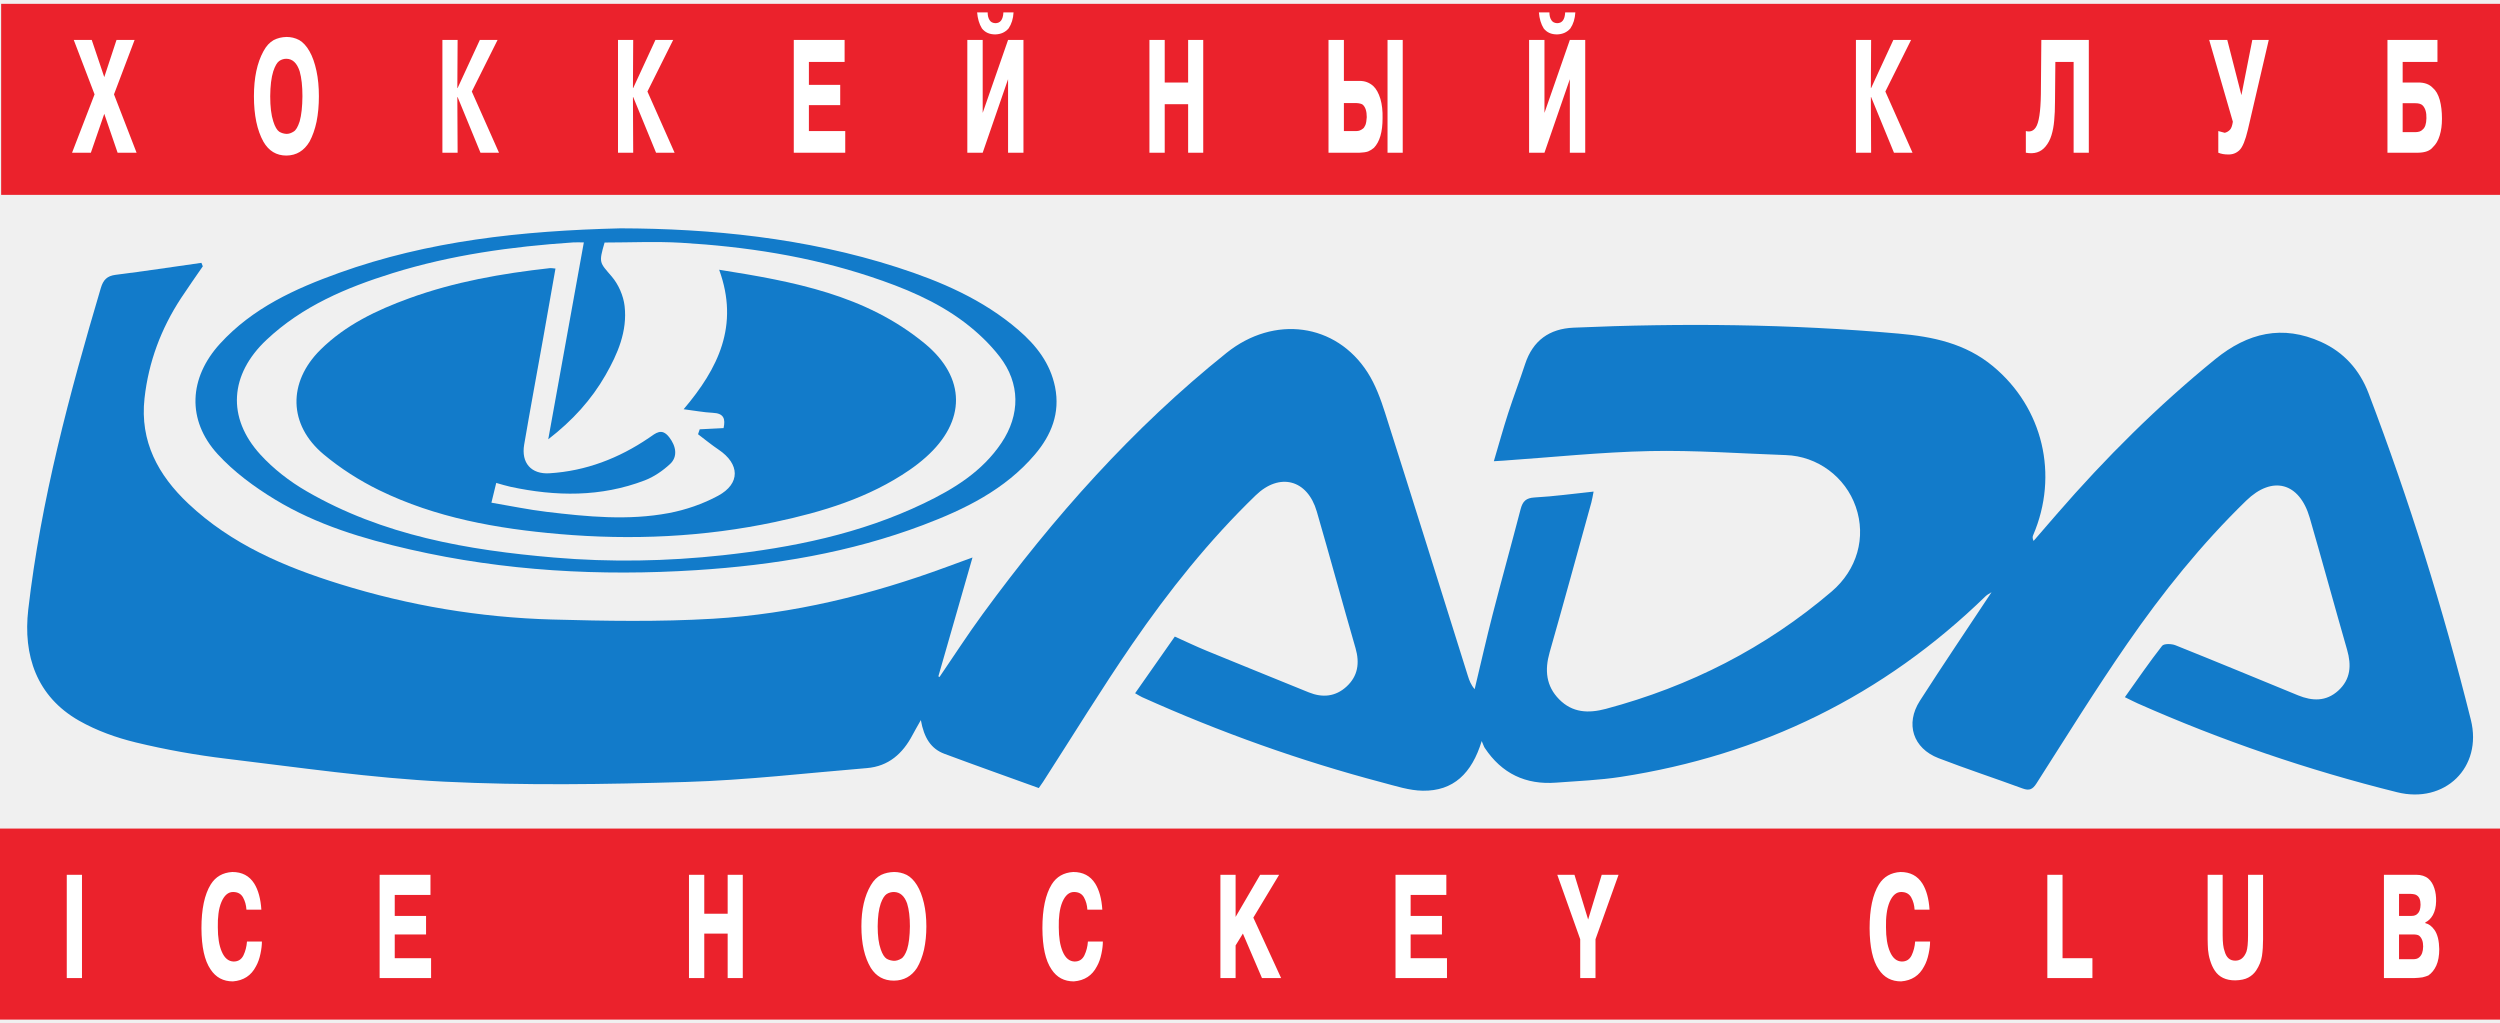
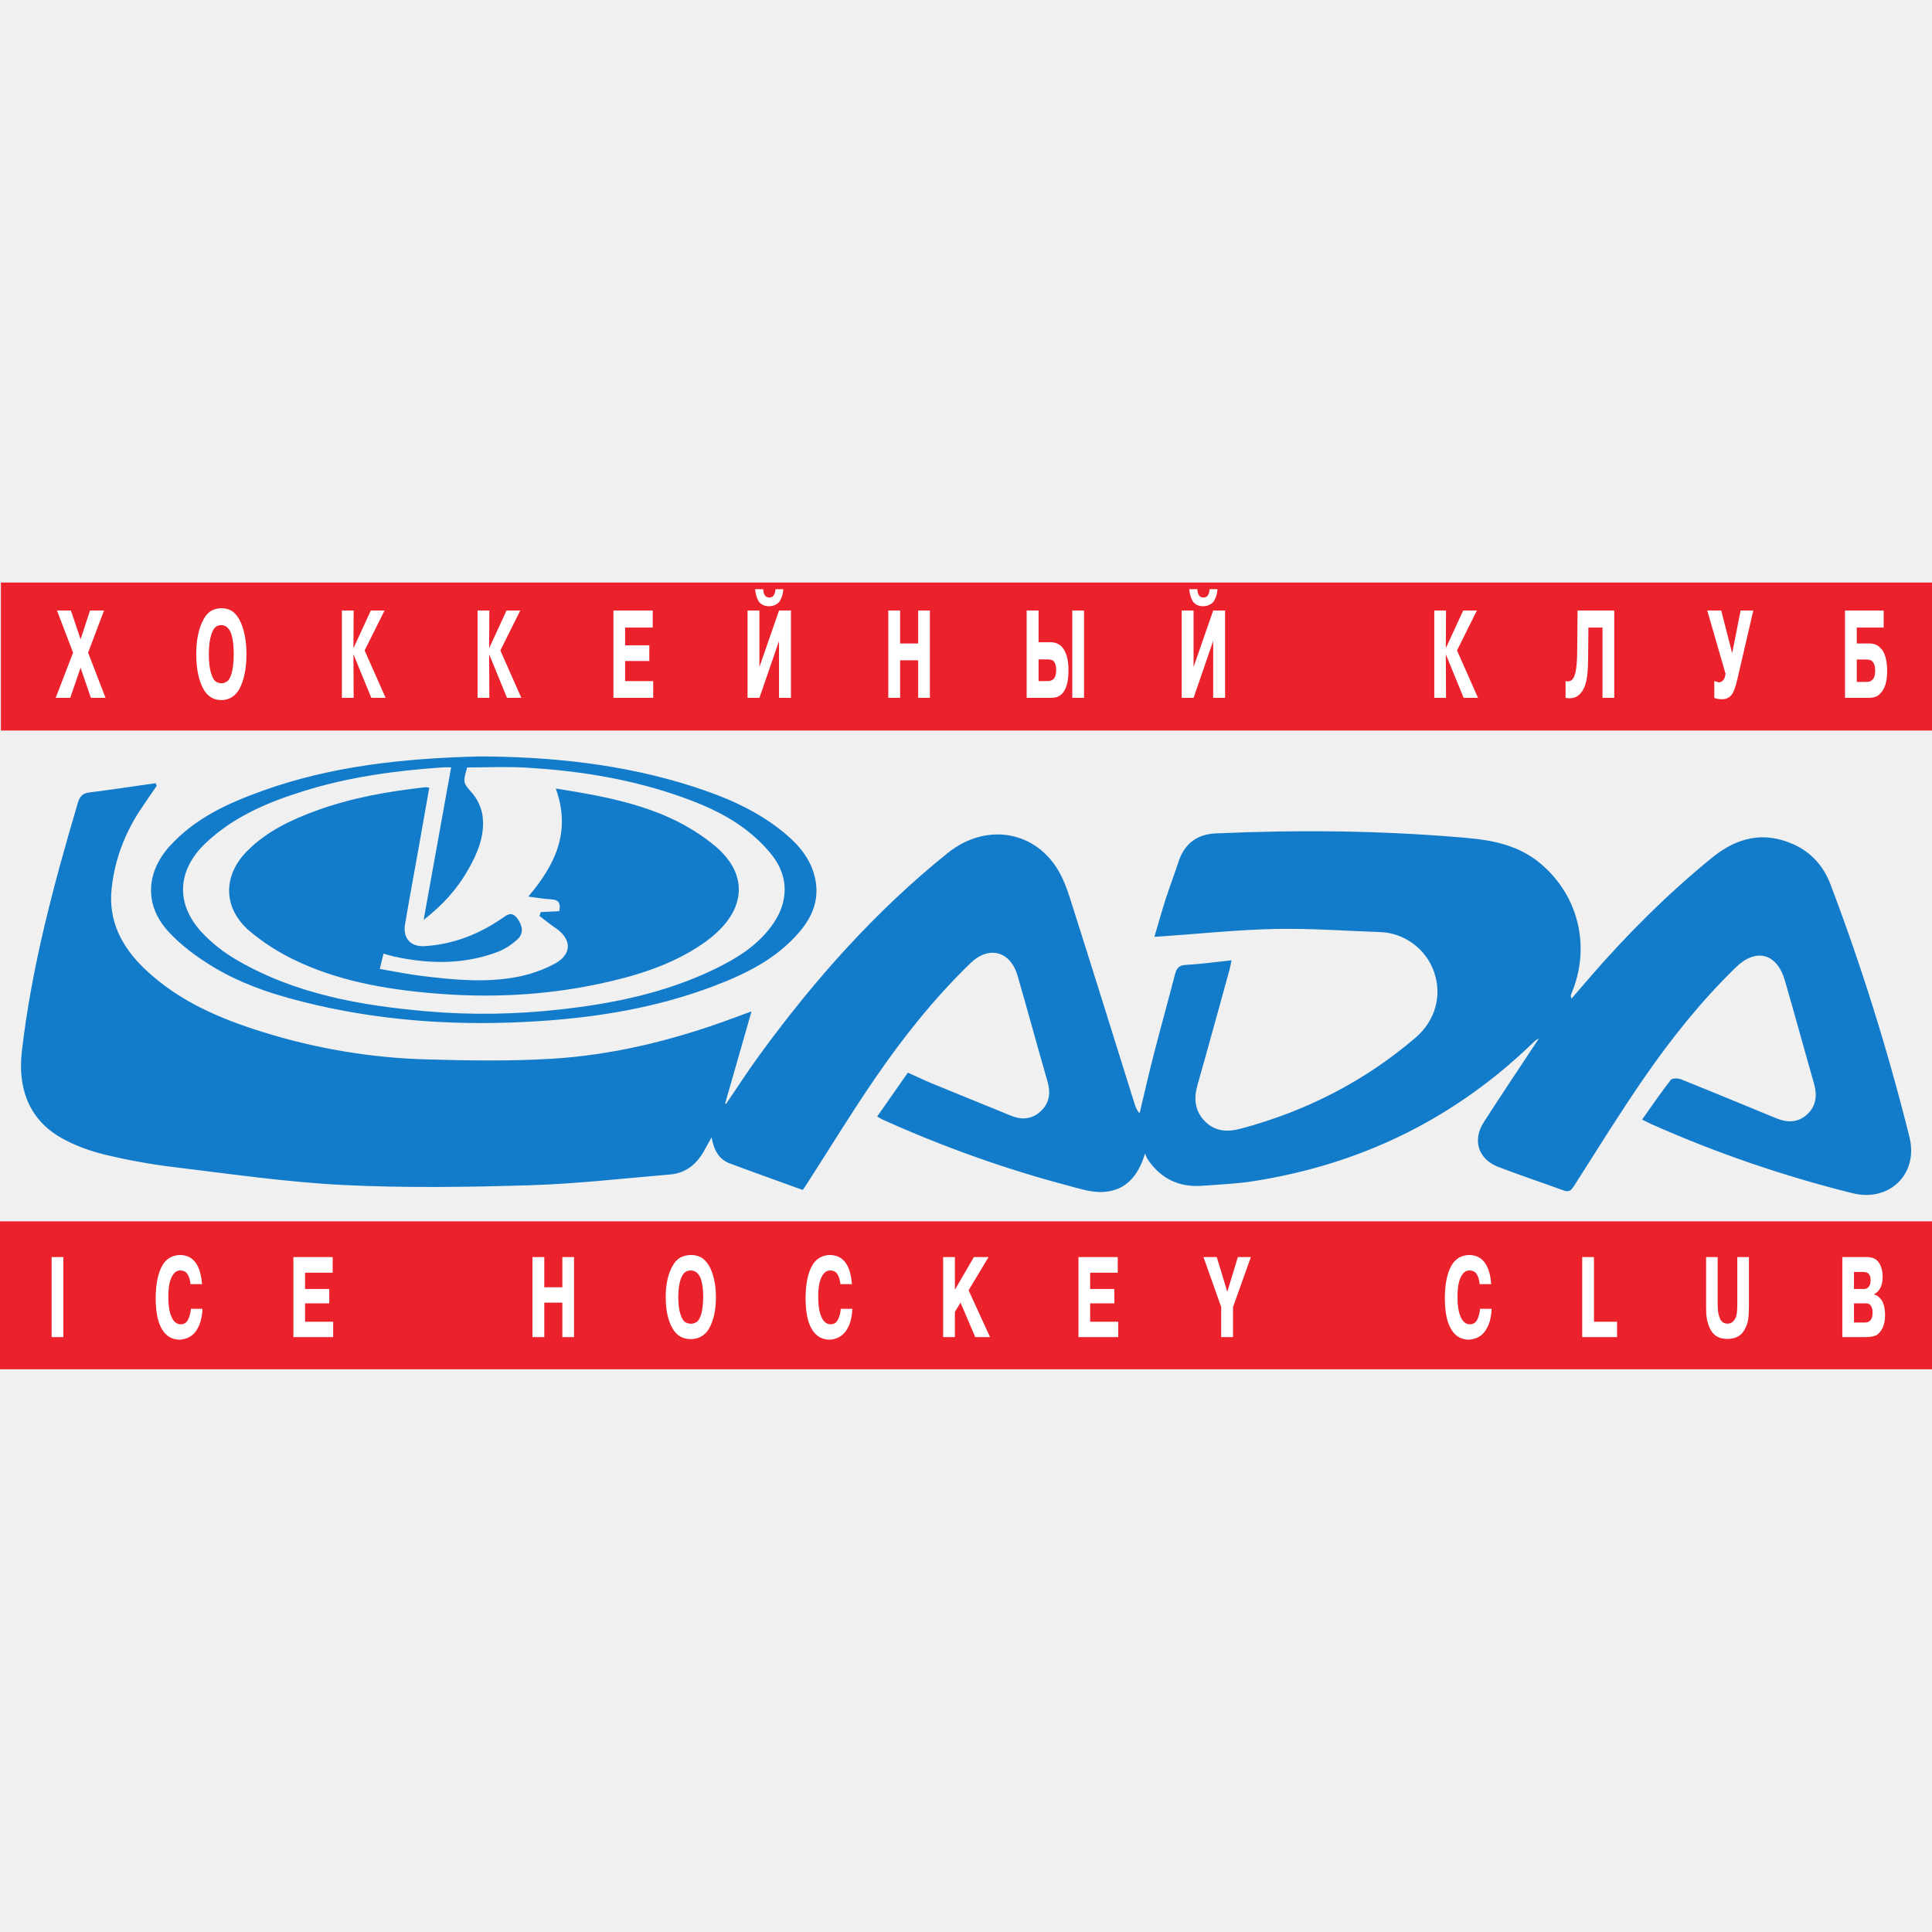
- <svg xmlns="http://www.w3.org/2000/svg" width="154" height="63" viewBox="0 0 154 63" fill="none">
-   <g clip-path="url(#clip0_44_434)">
-     <path d="M0.071 0.236V12.004H154V0.236H0.071Z" fill="#EB222C" />
-     <path d="M0 62.807H154V51.04H0V62.807Z" fill="#EB222C" />
-     <path fill-rule="evenodd" clip-rule="evenodd" d="M150.147 3.815H148.004V5.082H148.967C149.355 5.082 149.649 5.189 149.86 5.413C150.047 5.569 150.192 5.813 150.291 6.163C150.38 6.494 150.425 6.875 150.425 7.313C150.425 7.703 150.38 8.044 150.286 8.345C150.192 8.658 150.053 8.891 149.865 9.066C149.688 9.291 149.388 9.398 148.967 9.407H147.067V2.461H150.147V3.815ZM148.778 6.358H148.004V8.141H148.762C148.978 8.141 149.134 8.093 149.227 7.986C149.383 7.868 149.461 7.635 149.467 7.284C149.476 6.933 149.405 6.679 149.245 6.504C149.155 6.406 149 6.358 148.778 6.358ZM137.2 2.461L138.071 5.861L138.742 2.461H139.755L138.47 7.986C138.314 8.647 138.143 9.066 137.949 9.252C137.755 9.437 137.522 9.525 137.245 9.515C137.035 9.515 136.835 9.486 136.647 9.407V8.073C136.88 8.141 137.013 8.17 137.045 8.181C137.167 8.151 137.266 8.093 137.356 8.004C137.445 7.917 137.506 7.752 137.544 7.498L136.086 2.461H137.2ZM124.792 9.407V8.073C125.053 8.141 125.253 8.073 125.403 7.849C125.596 7.567 125.702 6.884 125.718 5.793L125.746 2.461H128.671V9.407H127.735V3.815H126.61L126.588 6.251C126.588 6.699 126.571 7.089 126.538 7.43C126.51 7.761 126.455 8.054 126.372 8.327C126.289 8.599 126.167 8.833 126.001 9.029C125.712 9.378 125.313 9.505 124.792 9.407ZM115.245 5.423H115.261L116.63 2.461H117.722L116.138 5.638L117.811 9.407H116.668L115.261 5.978H115.245L115.261 9.407H114.325V2.461H115.261L115.245 5.423ZM95.139 2.461V6.953L96.702 2.461H97.65V9.407H96.702V4.878L95.139 9.407H94.192V2.461H95.139ZM94.796 0.765H95.444C95.444 0.96 95.483 1.116 95.566 1.243C95.638 1.359 95.755 1.418 95.915 1.428C96.226 1.428 96.392 1.214 96.415 0.765H97.041C97.018 1.155 96.919 1.476 96.736 1.749C96.525 1.993 96.253 2.11 95.915 2.12C95.559 2.12 95.289 2.003 95.09 1.749C94.923 1.476 94.828 1.155 94.796 0.765ZM81.836 2.461H82.784V4.984H83.759C84.07 4.984 84.346 5.082 84.59 5.296C84.779 5.472 84.923 5.734 85.034 6.094C85.132 6.436 85.178 6.825 85.166 7.284C85.166 8.132 84.989 8.735 84.635 9.106C84.523 9.204 84.408 9.272 84.274 9.33C84.13 9.378 83.959 9.398 83.759 9.407H81.836V2.461ZM85.472 9.407V2.461H86.408V9.407H85.472ZM83.538 6.348H82.784V8.073H83.559C83.704 8.073 83.831 8.024 83.953 7.926C84.002 7.897 84.052 7.829 84.109 7.703C84.153 7.586 84.18 7.43 84.192 7.216C84.192 6.846 84.109 6.593 83.942 6.446C83.859 6.387 83.725 6.358 83.538 6.348ZM73.189 6.417H71.747V9.407H70.805V2.461H71.747V5.082H73.189V2.461H74.119V9.407H73.189V6.417ZM60.534 2.461V6.953L62.097 2.461H63.045V9.407H62.097V4.878L60.534 9.407H59.587V2.461H60.534ZM60.191 0.765H60.84C60.84 0.96 60.878 1.116 60.961 1.243C61.033 1.359 61.149 1.418 61.311 1.428C61.62 1.428 61.786 1.214 61.809 0.765H62.435C62.413 1.155 62.313 1.476 62.13 1.749C61.92 1.993 61.648 2.11 61.311 2.12C60.956 2.12 60.684 2.003 60.485 1.749C60.318 1.476 60.224 1.155 60.191 0.765ZM49.828 3.815V5.228H51.757V6.476H49.828V8.073H52.067V9.407H48.897V2.461H52.028V3.815H49.828ZM38.989 5.423H39.005L40.374 2.461H41.467L39.882 5.638L41.555 9.407H40.413L39.005 5.978H38.989L39.005 9.407H38.069V2.461H39.005L38.989 5.423ZM28.172 5.423H28.189L29.558 2.461H30.65L29.064 5.638L30.738 9.407H29.597L28.189 5.978H28.172L28.189 9.407H27.252V2.461H28.189L28.172 5.423ZM17.648 9.583C17.028 9.583 16.557 9.301 16.225 8.726C15.837 8.024 15.642 7.099 15.642 5.929C15.642 4.789 15.837 3.874 16.225 3.162C16.402 2.831 16.612 2.607 16.857 2.47C17.1 2.344 17.361 2.285 17.648 2.276C17.92 2.276 18.181 2.334 18.436 2.47C18.669 2.607 18.879 2.831 19.067 3.162C19.25 3.484 19.39 3.883 19.495 4.37C19.594 4.838 19.644 5.355 19.644 5.929C19.644 6.485 19.599 7.002 19.5 7.498C19.4 7.967 19.256 8.375 19.067 8.726C18.729 9.291 18.259 9.573 17.648 9.583ZM17.648 8.248C17.798 8.248 17.942 8.2 18.092 8.102C18.226 8.024 18.348 7.82 18.459 7.478C18.569 7.089 18.624 6.573 18.63 5.929C18.63 5.307 18.575 4.799 18.459 4.39C18.292 3.883 18.025 3.63 17.648 3.62C17.494 3.62 17.344 3.659 17.2 3.757C17.067 3.853 16.945 4.059 16.834 4.39C16.712 4.78 16.651 5.286 16.645 5.929C16.645 6.573 16.707 7.089 16.834 7.478C16.939 7.81 17.062 8.015 17.2 8.112C17.344 8.2 17.494 8.238 17.648 8.248ZM7.244 9.407L6.423 7.011L5.598 9.407H4.439L5.825 5.813L4.544 2.461H5.652L6.423 4.75L7.177 2.461H8.291L7.022 5.813L8.413 9.407H7.244Z" fill="white" />
-     <path fill-rule="evenodd" clip-rule="evenodd" d="M146.85 60.248V53.886H148.828C149.15 53.886 149.399 53.966 149.588 54.126C149.754 54.269 149.876 54.465 149.958 54.724C150.037 54.965 150.07 55.224 150.064 55.518C150.058 55.857 149.992 56.134 149.865 56.367C149.743 56.58 149.588 56.733 149.399 56.822V56.865C149.493 56.884 149.588 56.928 149.693 57C149.792 57.072 149.882 57.169 149.971 57.294C150.058 57.419 150.126 57.58 150.18 57.785C150.23 57.999 150.253 58.222 150.258 58.464C150.258 58.874 150.197 59.214 150.076 59.481C149.954 59.748 149.792 59.945 149.588 60.088C149.487 60.132 149.372 60.168 149.227 60.204C149.072 60.23 148.912 60.239 148.734 60.248H146.85ZM148.501 55.063H147.78V56.42H148.551C148.712 56.42 148.834 56.375 148.918 56.286C149.039 56.179 149.1 56 149.106 55.733C149.106 55.438 149.028 55.251 148.873 55.152C148.807 55.1 148.685 55.072 148.501 55.063ZM148.64 57.561H147.78V59.088H148.635C148.812 59.088 148.939 59.053 149.023 58.972C149.184 58.838 149.262 58.615 149.266 58.303C149.266 57.999 149.188 57.785 149.023 57.642C148.956 57.588 148.828 57.561 148.64 57.561ZM135.991 57.857V53.886H136.916V57.615C136.916 58.062 136.955 58.383 137.033 58.588C137.137 58.981 137.354 59.177 137.692 59.177C138.008 59.177 138.235 58.999 138.38 58.624C138.446 58.428 138.479 58.097 138.479 57.615V53.886H139.405V57.857C139.405 58.231 139.383 58.571 139.338 58.883C139.294 59.187 139.172 59.49 138.972 59.794C138.85 59.972 138.69 60.115 138.49 60.221C138.291 60.328 138.024 60.382 137.692 60.391C137.115 60.391 136.7 60.194 136.434 59.794C136.306 59.606 136.213 59.391 136.141 59.151C136.073 58.936 136.035 58.722 136.013 58.498C136.001 58.33 135.996 58.115 135.991 57.857ZM127.053 59.026H128.893V60.248H126.116V53.886H127.053V59.026ZM117.973 57.999H118.893C118.893 58.214 118.865 58.464 118.804 58.748C118.743 59.043 118.654 59.302 118.527 59.526C118.233 60.096 117.762 60.401 117.108 60.454C116.515 60.454 116.055 60.212 115.728 59.712C115.357 59.168 115.174 58.33 115.168 57.178C115.168 56 115.357 55.1 115.745 54.474C116.044 54.001 116.482 53.751 117.07 53.715C117.667 53.715 118.117 53.948 118.422 54.43C118.671 54.831 118.816 55.366 118.859 56.036H117.939C117.923 55.759 117.857 55.509 117.73 55.278C117.601 55.054 117.397 54.947 117.114 54.947C116.814 54.947 116.576 55.152 116.399 55.563C116.31 55.777 116.249 56.018 116.216 56.286C116.182 56.535 116.172 56.812 116.177 57.125C116.177 57.74 116.254 58.24 116.421 58.624C116.593 59.026 116.837 59.221 117.152 59.23C117.43 59.23 117.629 59.106 117.757 58.847C117.879 58.588 117.951 58.312 117.973 57.999ZM96.987 53.886L97.829 56.643L98.666 53.886H99.703L98.283 57.857V60.248H97.341V57.857L95.928 53.886H96.987ZM86.895 55.126V56.42H88.824V57.561H86.895V59.026H89.134V60.248H85.964V53.886H89.094V55.126H86.895ZM76.113 53.886V56.482L77.627 53.886H78.795L77.205 56.526L78.916 60.248H77.737L76.562 57.508L76.113 58.24V60.248H75.177V53.886H76.113ZM67.016 57.999H67.936C67.936 58.214 67.909 58.464 67.848 58.748C67.787 59.043 67.698 59.302 67.57 59.526C67.277 60.096 66.806 60.401 66.151 60.454C65.559 60.454 65.099 60.212 64.772 59.712C64.401 59.168 64.218 58.33 64.212 57.178C64.212 56 64.401 55.1 64.788 54.474C65.087 54.001 65.525 53.751 66.113 53.715C66.712 53.715 67.16 53.948 67.466 54.43C67.715 54.831 67.859 55.366 67.903 56.036H66.982C66.967 55.759 66.899 55.509 66.772 55.278C66.645 55.054 66.44 54.947 66.157 54.947C65.858 54.947 65.62 55.152 65.442 55.563C65.354 55.777 65.293 56.018 65.26 56.286C65.226 56.535 65.215 56.812 65.221 57.125C65.221 57.74 65.299 58.24 65.464 58.624C65.636 59.026 65.88 59.221 66.196 59.23C66.473 59.23 66.673 59.106 66.8 58.847C66.922 58.588 66.994 58.312 67.016 57.999ZM55.069 60.408C54.447 60.408 53.977 60.15 53.644 59.624C53.257 58.981 53.062 58.133 53.062 57.062C53.062 56.018 53.257 55.179 53.644 54.527C53.821 54.224 54.032 54.018 54.276 53.895C54.519 53.778 54.78 53.725 55.069 53.715C55.34 53.715 55.6 53.769 55.855 53.895C56.088 54.018 56.299 54.224 56.487 54.527C56.67 54.822 56.809 55.188 56.914 55.634C57.013 56.063 57.064 56.535 57.064 57.062C57.064 57.571 57.019 58.044 56.92 58.498C56.82 58.928 56.676 59.302 56.487 59.624C56.15 60.141 55.678 60.401 55.069 60.408ZM55.069 59.187C55.219 59.187 55.362 59.142 55.512 59.053C55.645 58.981 55.766 58.794 55.878 58.481C55.988 58.124 56.044 57.651 56.05 57.062C56.05 56.492 55.994 56.027 55.878 55.652C55.712 55.188 55.445 54.956 55.069 54.947C54.914 54.947 54.764 54.982 54.62 55.072C54.486 55.161 54.364 55.349 54.254 55.652C54.131 56.009 54.071 56.473 54.065 57.062C54.065 57.651 54.126 58.124 54.254 58.481C54.359 58.785 54.48 58.972 54.62 59.061C54.764 59.142 54.914 59.177 55.069 59.187ZM44.824 57.508H43.383V60.248H42.441V53.886H43.383V56.286H44.824V53.886H45.755V60.248H44.824V57.508ZM24.316 55.126V56.42H26.245V57.561H24.316V59.026H26.555V60.248H23.385V53.886H26.517V55.126H24.316ZM15.214 57.999H16.133C16.133 58.214 16.106 58.464 16.045 58.748C15.984 59.043 15.895 59.302 15.768 59.526C15.474 60.096 15.003 60.401 14.349 60.454C13.756 60.454 13.296 60.212 12.969 59.712C12.598 59.168 12.415 58.33 12.409 57.178C12.409 56 12.598 55.1 12.986 54.474C13.285 54.001 13.723 53.751 14.31 53.715C14.909 53.715 15.358 53.948 15.663 54.43C15.911 54.831 16.056 55.366 16.1 56.036H15.181C15.164 55.759 15.097 55.509 14.969 55.278C14.842 55.054 14.637 54.947 14.354 54.947C14.055 54.947 13.817 55.152 13.64 55.563C13.55 55.777 13.489 56.018 13.457 56.286C13.424 56.535 13.412 56.812 13.418 57.125C13.418 57.74 13.495 58.24 13.662 58.624C13.834 59.026 14.077 59.221 14.393 59.23C14.67 59.23 14.87 59.106 14.998 58.847C15.119 58.588 15.191 58.312 15.214 57.999ZM4.113 60.248V53.886H5.05V60.248H4.113Z" fill="white" />
-     <path d="M59.906 34.341C59.177 36.877 58.491 39.27 57.803 41.664C57.827 41.676 57.851 41.689 57.874 41.703C58.755 40.414 59.602 39.099 60.523 37.841C64.893 31.864 69.772 26.367 75.558 21.735C78.48 19.396 82.295 19.897 84.246 22.946C84.729 23.702 85.051 24.585 85.326 25.449C87.043 30.837 88.725 36.236 90.42 41.631C90.507 41.909 90.605 42.184 90.839 42.453C91.208 40.913 91.556 39.366 91.951 37.833C92.508 35.672 93.109 33.522 93.67 31.363C93.796 30.879 94.004 30.672 94.537 30.643C95.715 30.58 96.888 30.415 98.165 30.282C98.113 30.541 98.083 30.75 98.028 30.951C97.174 34.033 96.332 37.117 95.456 40.19C95.144 41.281 95.236 42.264 96.049 43.084C96.865 43.908 97.842 43.953 98.921 43.666C104.086 42.286 108.743 39.926 112.831 36.437C114.391 35.105 114.974 33.105 114.315 31.215C113.675 29.376 111.954 28.1 110.012 28.034C107.219 27.938 104.423 27.727 101.633 27.786C98.615 27.85 95.603 28.169 92.589 28.377C92.442 28.387 92.295 28.395 92.021 28.411C92.33 27.37 92.596 26.403 92.904 25.451C93.232 24.438 93.614 23.443 93.945 22.431C94.425 20.971 95.445 20.249 96.933 20.184C103.611 19.893 110.281 19.956 116.946 20.549C119.075 20.738 121.073 21.155 122.768 22.56C125.848 25.117 126.834 29.253 125.243 32.966C125.205 33.053 125.189 33.15 125.268 33.322C125.747 32.769 126.225 32.215 126.705 31.662C129.697 28.211 132.919 25.003 136.463 22.123C138.466 20.495 140.604 19.986 142.995 21.07C144.391 21.703 145.358 22.794 145.904 24.227C148.406 30.801 150.499 37.508 152.204 44.336C152.938 47.279 150.6 49.533 147.664 48.802C142.179 47.438 136.847 45.62 131.675 43.327C131.448 43.226 131.227 43.108 130.892 42.946C131.67 41.855 132.395 40.793 133.185 39.785C133.3 39.638 133.765 39.651 134.007 39.747C136.532 40.758 139.044 41.801 141.561 42.833C142.438 43.192 143.289 43.222 144.036 42.544C144.804 41.846 144.857 40.982 144.581 40.025C143.802 37.32 143.064 34.602 142.28 31.898C141.646 29.712 139.976 29.272 138.362 30.843C135.611 33.517 133.215 36.501 131.037 39.652C129.093 42.463 127.29 45.374 125.449 48.256C125.211 48.629 125.007 48.722 124.598 48.572C122.873 47.937 121.126 47.364 119.411 46.702C117.842 46.096 117.353 44.59 118.265 43.169C119.7 40.932 121.19 38.731 122.679 36.481C122.554 36.563 122.416 36.626 122.313 36.726C116.002 42.864 108.482 46.523 99.841 47.856C98.524 48.059 97.184 48.11 95.854 48.211C93.989 48.352 92.512 47.655 91.463 46.075C91.406 45.991 91.377 45.887 91.273 45.648C90.663 47.652 89.524 48.734 87.644 48.708C86.806 48.697 85.965 48.415 85.139 48.199C80.066 46.861 75.14 45.099 70.35 42.944C70.241 42.895 70.139 42.826 69.922 42.704C70.743 41.532 71.537 40.399 72.368 39.213C73.046 39.517 73.675 39.82 74.318 40.084C76.414 40.946 78.517 41.793 80.616 42.648C81.462 42.993 82.264 42.918 82.942 42.297C83.647 41.653 83.767 40.847 83.501 39.926C82.689 37.124 81.928 34.308 81.113 31.506C80.539 29.535 78.823 29.087 77.351 30.512C74.483 33.285 72.001 36.395 69.745 39.677C67.839 42.453 66.079 45.33 64.254 48.161C64.186 48.265 64.113 48.365 63.989 48.544C62.047 47.842 60.105 47.153 58.175 46.434C57.353 46.128 56.921 45.459 56.724 44.357C56.48 44.792 56.339 45.032 56.21 45.277C55.606 46.427 54.728 47.206 53.398 47.315C49.686 47.621 45.978 48.059 42.26 48.169C37.302 48.317 32.327 48.394 27.376 48.151C22.886 47.929 18.414 47.275 13.942 46.737C12.071 46.513 10.202 46.178 8.371 45.735C7.165 45.443 5.949 45.008 4.872 44.395C2.246 42.902 1.417 40.361 1.74 37.553C2.519 30.797 4.283 24.25 6.209 17.748C6.359 17.242 6.59 16.998 7.118 16.93C8.884 16.707 10.644 16.441 12.407 16.191C12.436 16.263 12.464 16.334 12.493 16.404C12.045 17.059 11.584 17.706 11.149 18.37C9.921 20.245 9.152 22.295 8.903 24.531C8.607 27.195 9.745 29.273 11.598 31.021C14.259 33.532 17.525 34.919 20.94 35.98C25.196 37.304 29.565 38.038 34.011 38.162C37.306 38.254 40.614 38.309 43.901 38.115C48.851 37.823 53.644 36.644 58.303 34.928C58.788 34.75 59.273 34.573 59.906 34.341Z" fill="#127BCA" />
-     <path d="M35.964 14.932C35.641 14.932 35.469 14.922 35.297 14.934C31.522 15.188 27.788 15.701 24.161 16.833C21.332 17.717 18.629 18.853 16.413 20.938C14.162 23.058 13.955 25.718 16.04 28.003C16.844 28.884 17.837 29.652 18.869 30.251C23.583 32.988 28.806 33.889 34.127 34.344C37.596 34.641 41.069 34.58 44.536 34.202C48.812 33.735 52.991 32.886 56.903 31.009C58.757 30.12 60.502 29.052 61.689 27.283C62.852 25.549 62.852 23.617 61.579 21.969C60.969 21.179 60.217 20.466 59.422 19.863C57.674 18.54 55.665 17.719 53.6 17.035C49.82 15.784 45.922 15.188 41.968 14.955C40.393 14.862 38.809 14.94 37.243 14.94C36.869 16.215 36.935 16.157 37.688 17.04C38.099 17.522 38.404 18.22 38.476 18.854C38.652 20.401 38.053 21.794 37.299 23.109C36.428 24.624 35.285 25.892 33.772 27.061C34.519 22.933 35.23 18.995 35.964 14.932ZM38.224 14.065C43.74 14.082 49.589 14.638 55.261 16.464C57.958 17.333 60.549 18.444 62.735 20.327C63.828 21.268 64.695 22.37 64.992 23.84C65.316 25.448 64.759 26.807 63.754 27.992C61.908 30.166 59.436 31.37 56.849 32.347C52.357 34.043 47.682 34.814 42.91 35.12C36.97 35.501 31.083 35.178 25.268 33.849C22.364 33.185 19.506 32.329 16.942 30.77C15.664 29.994 14.407 29.069 13.403 27.97C11.495 25.876 11.634 23.276 13.55 21.175C15.559 18.973 18.174 17.784 20.893 16.808C26.366 14.846 32.056 14.217 38.224 14.065Z" fill="#127BCA" />
-     <path d="M44.3 16.616C48.88 17.343 53.315 18.157 56.958 21.155C59.526 23.268 59.517 25.953 57.032 28.165C56.712 28.45 56.371 28.715 56.018 28.957C53.512 30.674 50.674 31.53 47.754 32.152C43.359 33.088 38.91 33.284 34.448 32.897C30.623 32.566 26.846 31.9 23.353 30.194C22.143 29.602 20.972 28.854 19.937 27.989C17.756 26.166 17.723 23.541 19.74 21.544C21.287 20.014 23.202 19.105 25.199 18.378C28.006 17.355 30.929 16.844 33.885 16.516C33.957 16.508 34.032 16.527 34.217 16.544C33.965 17.97 33.719 19.38 33.467 20.79C33.074 22.989 32.665 25.187 32.289 27.388C32.097 28.513 32.718 29.224 33.851 29.154C36.091 29.015 38.121 28.231 39.972 26.974C40.405 26.679 40.759 26.334 41.225 26.936C41.65 27.485 41.76 28.132 41.277 28.582C40.825 29.001 40.281 29.375 39.711 29.593C37.011 30.626 34.243 30.586 31.457 29.989C31.189 29.932 30.927 29.848 30.568 29.748C30.475 30.128 30.39 30.477 30.271 30.965C31.457 31.165 32.557 31.397 33.668 31.529C36.173 31.83 38.694 32.077 41.195 31.606C42.24 31.409 43.297 31.046 44.233 30.54C45.622 29.79 45.577 28.576 44.261 27.695C43.825 27.402 43.418 27.065 42.999 26.749C43.033 26.647 43.069 26.547 43.103 26.445C43.58 26.421 44.057 26.398 44.572 26.371C44.693 25.816 44.599 25.46 43.917 25.43C43.351 25.404 42.788 25.294 42.112 25.209C44.246 22.693 45.551 20.052 44.3 16.616Z" fill="#127BCA" />
+ <svg xmlns="http://www.w3.org/2000/svg" width="100" height="100" viewBox="0 0 100 100" fill="none">
+   <g clip-path="url(#clip0_135_1014)">
+     <mask id="mask0_135_1014" style="mask-type:luminance" maskUnits="userSpaceOnUse" x="0" y="30" width="100" height="41">
+       <path d="M100 30H0V71H100V30Z" fill="white" />
+     </mask>
+     <g mask="url(#mask0_135_1014)">
+       <path d="M0.047 30.153V37.812H100.001V30.153H0.047Z" fill="#EB222C" />
+       <path d="M0 70.874H100V63.216H0V70.874Z" fill="#EB222C" />
+       <path fill-rule="evenodd" clip-rule="evenodd" d="M97.498 32.482H96.107V33.306H96.732C96.984 33.306 97.175 33.376 97.312 33.522C97.433 33.624 97.528 33.782 97.592 34.01C97.65 34.226 97.679 34.473 97.679 34.758C97.679 35.012 97.65 35.234 97.589 35.431C97.528 35.634 97.437 35.785 97.315 35.9C97.2 36.046 97.006 36.115 96.732 36.121H95.498V31.601H97.498V32.482ZM96.609 34.137H96.107V35.297H96.599C96.739 35.297 96.841 35.266 96.901 35.196C97.002 35.12 97.053 34.968 97.057 34.739C97.063 34.511 97.017 34.346 96.913 34.232C96.854 34.169 96.754 34.137 96.609 34.137ZM89.091 31.601L89.657 33.813L90.093 31.601H90.75L89.916 35.196C89.815 35.627 89.704 35.9 89.578 36.02C89.452 36.141 89.3 36.198 89.121 36.192C88.984 36.192 88.854 36.173 88.732 36.121V35.253C88.883 35.297 88.97 35.316 88.991 35.323C89.07 35.304 89.134 35.266 89.193 35.208C89.25 35.152 89.29 35.044 89.315 34.879L88.368 31.601H89.091ZM81.034 36.121V35.253C81.204 35.297 81.334 35.253 81.431 35.108C81.556 34.923 81.625 34.48 81.635 33.77L81.654 31.601H83.553V36.121H82.945V32.482H82.215L82.2 34.067C82.2 34.359 82.189 34.613 82.168 34.835C82.15 35.05 82.114 35.241 82.06 35.418C82.006 35.596 81.927 35.748 81.819 35.875C81.632 36.103 81.372 36.185 81.034 36.121ZM74.835 33.529H74.845L75.734 31.601H76.443L75.415 33.668L76.501 36.121H75.759L74.845 33.89H74.835L74.845 36.121H74.237V31.601H74.845L74.835 33.529ZM61.779 31.601V34.524L62.794 31.601H63.41V36.121H62.794V33.174L61.779 36.121H61.164V31.601H61.779ZM61.556 30.497H61.977C61.977 30.624 62.002 30.726 62.056 30.808C62.103 30.884 62.179 30.922 62.283 30.928C62.485 30.928 62.593 30.789 62.607 30.497H63.014C62.999 30.751 62.935 30.96 62.816 31.138C62.679 31.296 62.502 31.372 62.283 31.379C62.052 31.379 61.876 31.303 61.747 31.138C61.639 30.96 61.577 30.751 61.556 30.497ZM53.14 31.601H53.756V33.242H54.389C54.591 33.242 54.771 33.306 54.929 33.446C55.051 33.56 55.145 33.731 55.217 33.965C55.281 34.188 55.31 34.441 55.303 34.739C55.303 35.291 55.188 35.684 54.958 35.926C54.886 35.989 54.81 36.033 54.724 36.071C54.63 36.103 54.519 36.115 54.389 36.121H53.14V31.601ZM55.502 36.121V31.601H56.109V36.121H55.502ZM54.246 34.131H53.756V35.253H54.26C54.353 35.253 54.436 35.221 54.515 35.158C54.547 35.139 54.58 35.094 54.616 35.012C54.645 34.936 54.663 34.835 54.67 34.695C54.67 34.454 54.616 34.29 54.508 34.195C54.454 34.156 54.367 34.137 54.246 34.131ZM47.525 34.175H46.589V36.121H45.978V31.601H46.589V33.306H47.525V31.601H48.13V36.121H47.525V34.175ZM39.308 31.601V34.524L40.323 31.601H40.939V36.121H40.323V33.174L39.308 36.121H38.693V31.601H39.308ZM39.085 30.497H39.507C39.507 30.624 39.532 30.726 39.586 30.808C39.632 30.884 39.708 30.922 39.812 30.928C40.014 30.928 40.121 30.789 40.136 30.497H40.543C40.528 30.751 40.463 30.96 40.345 31.138C40.208 31.296 40.032 31.372 39.812 31.379C39.582 31.379 39.406 31.303 39.276 31.138C39.168 30.96 39.107 30.751 39.085 30.497ZM32.356 32.482V33.402H33.609V34.214H32.356V35.253H33.81V36.121H31.752V31.601H33.785V32.482H32.356ZM25.318 33.529H25.328L26.218 31.601H26.927L25.898 33.668L26.984 36.121H26.243L25.328 33.89H25.318L25.328 36.121H24.72V31.601H25.328L25.318 33.529ZM18.294 33.529H18.305L19.194 31.601H19.903L18.873 33.668L19.96 36.121H19.219L18.305 33.89H18.294L18.305 36.121H17.697V31.601H18.305L18.294 33.529ZM11.46 36.236C11.058 36.236 10.752 36.053 10.536 35.678C10.284 35.221 10.158 34.619 10.158 33.858C10.158 33.116 10.284 32.52 10.536 32.057C10.651 31.841 10.788 31.696 10.946 31.607C11.104 31.525 11.274 31.486 11.46 31.48C11.637 31.48 11.806 31.518 11.972 31.607C12.123 31.696 12.26 31.841 12.382 32.057C12.501 32.267 12.591 32.526 12.659 32.843C12.724 33.148 12.756 33.484 12.756 33.858C12.756 34.22 12.727 34.556 12.662 34.879C12.598 35.184 12.504 35.45 12.382 35.678C12.162 36.046 11.857 36.23 11.46 36.236ZM11.46 35.367C11.558 35.367 11.651 35.336 11.748 35.272C11.835 35.221 11.914 35.089 11.986 34.866C12.058 34.613 12.094 34.277 12.098 33.858C12.098 33.453 12.062 33.122 11.986 32.856C11.878 32.526 11.705 32.362 11.46 32.355C11.36 32.355 11.263 32.381 11.169 32.444C11.083 32.507 11.003 32.641 10.932 32.856C10.853 33.11 10.813 33.44 10.809 33.858C10.809 34.277 10.849 34.613 10.932 34.866C11 35.082 11.079 35.215 11.169 35.279C11.263 35.336 11.36 35.361 11.46 35.367ZM4.704 36.121L4.171 34.562L3.635 36.121H2.883L3.783 33.782L2.951 31.601H3.671L4.171 33.091L4.66 31.601H5.384L4.56 33.782L5.463 36.121H4.704Z" fill="white" />
+       <path fill-rule="evenodd" clip-rule="evenodd" d="M95.358 69.209V65.068H96.642C96.852 65.068 97.013 65.12 97.136 65.225C97.244 65.317 97.323 65.445 97.376 65.614C97.427 65.77 97.449 65.939 97.445 66.13C97.441 66.351 97.398 66.531 97.316 66.682C97.237 66.822 97.136 66.921 97.013 66.979V67.007C97.074 67.019 97.136 67.048 97.204 67.095C97.268 67.141 97.327 67.204 97.385 67.286C97.441 67.367 97.485 67.472 97.52 67.605C97.553 67.745 97.568 67.89 97.571 68.047C97.571 68.314 97.531 68.535 97.453 68.709C97.374 68.883 97.268 69.011 97.136 69.104C97.07 69.133 96.996 69.156 96.901 69.18C96.801 69.197 96.697 69.203 96.581 69.209H95.358ZM96.43 65.834H95.962V66.717H96.463C96.567 66.717 96.646 66.688 96.701 66.63C96.779 66.56 96.819 66.444 96.823 66.27C96.823 66.078 96.772 65.956 96.672 65.892C96.629 65.858 96.549 65.84 96.43 65.834ZM96.52 67.46H95.962V68.454H96.517C96.632 68.454 96.715 68.431 96.769 68.378C96.874 68.291 96.924 68.146 96.927 67.942C96.927 67.745 96.876 67.605 96.769 67.513C96.725 67.478 96.642 67.46 96.52 67.46ZM88.307 67.652V65.068H88.907V67.495C88.907 67.786 88.933 67.994 88.983 68.128C89.051 68.384 89.192 68.511 89.411 68.511C89.616 68.511 89.764 68.395 89.858 68.151C89.901 68.024 89.922 67.809 89.922 67.495V65.068H90.524V67.652C90.524 67.896 90.509 68.117 90.48 68.32C90.451 68.518 90.372 68.715 90.242 68.913C90.163 69.029 90.059 69.122 89.929 69.191C89.8 69.261 89.627 69.296 89.411 69.302C89.037 69.302 88.767 69.174 88.594 68.913C88.511 68.791 88.451 68.651 88.404 68.495C88.36 68.355 88.335 68.216 88.321 68.07C88.313 67.96 88.31 67.82 88.307 67.652ZM82.503 68.413H83.698V69.209H81.894V65.068H82.503V68.413ZM76.607 67.745H77.204C77.204 67.885 77.186 68.047 77.146 68.233C77.107 68.424 77.049 68.593 76.966 68.738C76.775 69.11 76.47 69.308 76.045 69.342C75.66 69.342 75.361 69.185 75.149 68.86C74.908 68.506 74.789 67.96 74.785 67.211C74.785 66.444 74.908 65.858 75.16 65.451C75.354 65.143 75.638 64.98 76.02 64.957C76.408 64.957 76.7 65.109 76.898 65.422C77.06 65.683 77.154 66.031 77.182 66.468H76.585C76.574 66.287 76.531 66.124 76.449 65.974C76.365 65.828 76.233 65.759 76.049 65.759C75.854 65.759 75.7 65.892 75.585 66.159C75.527 66.299 75.487 66.456 75.466 66.63C75.444 66.792 75.437 66.972 75.44 67.176C75.44 67.577 75.49 67.902 75.599 68.151C75.711 68.413 75.869 68.54 76.074 68.546C76.254 68.546 76.383 68.465 76.466 68.297C76.546 68.128 76.592 67.948 76.607 67.745ZM62.979 65.068L63.526 66.862L64.07 65.068H64.743L63.821 67.652V69.209H63.209V67.652L62.292 65.068H62.979ZM56.426 65.875V66.717H57.679V67.46H56.426V68.413H57.88V69.209H55.822V65.068H57.854V65.875H56.426ZM49.425 65.068V66.758L50.408 65.068H51.166L50.134 66.786L51.245 69.209H50.479L49.717 67.425L49.425 67.902V69.209H48.817V65.068H49.425ZM43.518 67.745H44.115C44.115 67.885 44.097 68.047 44.058 68.233C44.018 68.424 43.961 68.593 43.878 68.738C43.687 69.11 43.381 69.308 42.956 69.342C42.571 69.342 42.273 69.185 42.06 68.86C41.819 68.506 41.7 67.96 41.697 67.211C41.697 66.444 41.819 65.858 42.071 65.451C42.265 65.143 42.55 64.98 42.931 64.957C43.32 64.957 43.612 65.109 43.81 65.422C43.971 65.683 44.065 66.031 44.093 66.468H43.496C43.486 66.287 43.442 66.124 43.359 65.974C43.277 65.828 43.144 65.759 42.96 65.759C42.766 65.759 42.611 65.892 42.496 66.159C42.438 66.299 42.399 66.456 42.377 66.63C42.355 66.792 42.348 66.972 42.352 67.176C42.352 67.577 42.403 67.902 42.51 68.151C42.622 68.413 42.78 68.54 42.985 68.546C43.165 68.546 43.295 68.465 43.377 68.297C43.457 68.128 43.504 67.948 43.518 67.745ZM35.76 69.313C35.356 69.313 35.051 69.145 34.835 68.802C34.583 68.384 34.457 67.832 34.457 67.135C34.457 66.456 34.583 65.909 34.835 65.485C34.95 65.288 35.087 65.154 35.245 65.074C35.403 64.998 35.572 64.963 35.76 64.957C35.936 64.957 36.105 64.992 36.271 65.074C36.421 65.154 36.559 65.288 36.681 65.485C36.8 65.677 36.89 65.916 36.958 66.206C37.023 66.485 37.056 66.792 37.056 67.135C37.056 67.466 37.026 67.774 36.962 68.07C36.897 68.349 36.803 68.593 36.681 68.802C36.462 69.139 36.156 69.308 35.76 69.313ZM35.76 68.518C35.857 68.518 35.95 68.488 36.047 68.431C36.134 68.384 36.213 68.262 36.285 68.058C36.357 67.826 36.393 67.518 36.397 67.135C36.397 66.764 36.36 66.462 36.285 66.217C36.177 65.916 36.004 65.764 35.76 65.759C35.659 65.759 35.562 65.781 35.468 65.84C35.382 65.898 35.303 66.02 35.23 66.217C35.151 66.45 35.111 66.752 35.108 67.135C35.108 67.518 35.148 67.826 35.23 68.058C35.299 68.256 35.378 68.378 35.468 68.436C35.562 68.488 35.659 68.511 35.76 68.518ZM29.107 67.425H28.172V69.209H27.56V65.068H28.172V66.63H29.107V65.068H29.712V69.209H29.107V67.425ZM15.79 65.875V66.717H17.043V67.46H15.79V68.413H17.244V69.209H15.186V65.068H17.219V65.875H15.79ZM9.88 67.745H10.477C10.477 67.885 10.459 68.047 10.419 68.233C10.38 68.424 10.322 68.593 10.24 68.738C10.049 69.11 9.743 69.308 9.318 69.342C8.933 69.342 8.635 69.185 8.422 68.86C8.181 68.506 8.062 67.96 8.059 67.211C8.059 66.444 8.181 65.858 8.433 65.451C8.627 65.143 8.912 64.98 9.293 64.957C9.682 64.957 9.973 65.109 10.171 65.422C10.333 65.683 10.427 66.031 10.455 66.468H9.858C9.848 66.287 9.804 66.124 9.721 65.974C9.638 65.828 9.506 65.759 9.322 65.759C9.127 65.759 8.973 65.892 8.858 66.159C8.8 66.299 8.76 66.456 8.739 66.63C8.718 66.792 8.71 66.972 8.714 67.176C8.714 67.577 8.764 67.902 8.872 68.151C8.984 68.413 9.142 68.54 9.347 68.546C9.527 68.546 9.657 68.465 9.739 68.297C9.819 68.128 9.865 67.948 9.88 67.745ZM2.672 69.209V65.068H3.28V69.209H2.672Z" fill="white" />
+       <path d="M38.899 52.349C38.426 53.999 37.98 55.557 37.533 57.115C37.549 57.123 37.564 57.131 37.58 57.14C38.152 56.301 38.701 55.446 39.299 54.627C42.137 50.736 45.305 47.159 49.063 44.145C50.96 42.623 53.437 42.949 54.704 44.933C55.017 45.425 55.227 45.999 55.405 46.562C56.521 50.068 57.613 53.582 58.713 57.093C58.77 57.274 58.833 57.453 58.985 57.628C59.225 56.626 59.451 55.619 59.707 54.621C60.069 53.215 60.459 51.816 60.823 50.411C60.905 50.096 61.04 49.961 61.387 49.942C62.152 49.901 62.913 49.794 63.742 49.707C63.708 49.876 63.689 50.012 63.653 50.142C63.099 52.148 62.552 54.155 61.983 56.156C61.781 56.865 61.841 57.505 62.368 58.039C62.899 58.575 63.533 58.604 64.233 58.417C67.587 57.519 70.611 55.983 73.266 53.713C74.279 52.846 74.657 51.544 74.229 50.315C73.814 49.117 72.696 48.287 71.435 48.244C69.622 48.182 67.806 48.044 65.994 48.083C64.034 48.124 62.079 48.332 60.121 48.467C60.026 48.474 59.931 48.479 59.753 48.489C59.953 47.812 60.126 47.183 60.326 46.563C60.539 45.904 60.787 45.256 61.002 44.598C61.314 43.648 61.976 43.178 62.943 43.136C67.279 42.946 71.61 42.987 75.938 43.373C77.32 43.496 78.618 43.767 79.718 44.682C81.718 46.346 82.359 49.038 81.326 51.454C81.301 51.511 81.29 51.574 81.342 51.686C81.653 51.325 81.963 50.965 82.275 50.605C84.218 48.359 86.31 46.272 88.611 44.397C89.912 43.338 91.3 43.007 92.853 43.712C93.759 44.124 94.387 44.834 94.742 45.767C96.366 50.045 97.725 54.41 98.833 58.853C99.309 60.769 97.791 62.235 95.885 61.76C92.323 60.872 88.861 59.689 85.502 58.197C85.355 58.131 85.211 58.054 84.994 57.949C85.499 57.239 85.97 56.548 86.483 55.891C86.557 55.796 86.859 55.804 87.016 55.867C88.656 56.525 90.287 57.203 91.922 57.875C92.491 58.109 93.044 58.129 93.529 57.687C94.027 57.233 94.062 56.67 93.883 56.048C93.377 54.287 92.898 52.519 92.388 50.759C91.977 49.336 90.892 49.05 89.844 50.072C88.058 51.812 86.502 53.755 85.088 55.805C83.826 57.635 82.655 59.529 81.459 61.404C81.305 61.647 81.172 61.708 80.907 61.61C79.787 61.197 78.652 60.824 77.538 60.394C76.52 59.999 76.202 59.019 76.794 58.094C77.726 56.638 78.694 55.206 79.661 53.741C79.579 53.795 79.49 53.836 79.423 53.901C75.325 57.895 70.442 60.277 64.831 61.144C63.976 61.276 63.106 61.309 62.242 61.375C61.03 61.467 60.072 61.013 59.39 59.985C59.353 59.931 59.335 59.863 59.267 59.708C58.871 61.011 58.131 61.715 56.91 61.699C56.367 61.691 55.82 61.508 55.284 61.367C51.99 60.497 48.791 59.35 45.681 57.948C45.61 57.915 45.544 57.871 45.403 57.791C45.936 57.028 46.451 56.291 46.991 55.519C47.431 55.717 47.84 55.914 48.257 56.086C49.619 56.647 50.984 57.198 52.347 57.755C52.896 57.98 53.417 57.931 53.858 57.527C54.315 57.107 54.393 56.583 54.22 55.983C53.693 54.16 53.199 52.327 52.669 50.504C52.297 49.221 51.183 48.929 50.227 49.856C48.364 51.662 46.753 53.685 45.288 55.821C44.05 57.628 42.907 59.5 41.722 61.343C41.678 61.411 41.631 61.476 41.55 61.592C40.289 61.135 39.028 60.687 37.775 60.219C37.241 60.02 36.961 59.584 36.832 58.867C36.674 59.15 36.583 59.306 36.499 59.466C36.107 60.214 35.537 60.721 34.673 60.792C32.263 60.991 29.855 61.276 27.441 61.348C24.221 61.444 20.991 61.494 17.776 61.336C14.86 61.192 11.956 60.766 9.052 60.416C7.837 60.27 6.624 60.052 5.434 59.764C4.652 59.574 3.862 59.291 3.163 58.892C1.457 57.92 0.919 56.266 1.129 54.439C1.634 50.042 2.78 45.781 4.031 41.55C4.128 41.221 4.278 41.062 4.621 41.018C5.768 40.873 6.911 40.7 8.055 40.537C8.074 40.584 8.093 40.63 8.111 40.675C7.82 41.102 7.521 41.523 7.238 41.955C6.441 43.175 5.942 44.509 5.78 45.965C5.588 47.698 6.327 49.051 7.53 50.188C9.258 51.822 11.379 52.725 13.597 53.416C16.36 54.277 19.197 54.755 22.084 54.835C24.224 54.895 26.372 54.931 28.506 54.805C31.72 54.615 34.833 53.847 37.858 52.731C38.173 52.615 38.488 52.5 38.899 52.349Z" fill="#127BCA" />
+       <path d="M23.351 39.718C23.142 39.718 23.03 39.711 22.918 39.719C20.467 39.885 18.042 40.218 15.687 40.955C13.85 41.53 12.095 42.27 10.656 43.626C9.194 45.006 9.06 46.737 10.414 48.224C10.936 48.798 11.58 49.297 12.251 49.687C15.312 51.468 18.704 52.055 22.158 52.351C24.411 52.544 26.666 52.504 28.918 52.258C31.694 51.955 34.408 51.402 36.948 50.181C38.152 49.602 39.285 48.907 40.056 47.756C40.811 46.628 40.811 45.37 39.985 44.297C39.588 43.783 39.1 43.319 38.584 42.927C37.449 42.066 36.144 41.531 34.803 41.087C32.349 40.272 29.817 39.885 27.25 39.733C26.227 39.672 25.198 39.723 24.182 39.723C23.939 40.553 23.982 40.515 24.471 41.089C24.738 41.403 24.936 41.858 24.983 42.27C25.097 43.277 24.708 44.183 24.218 45.039C23.653 46.025 22.911 46.851 21.928 47.611C22.413 44.925 22.875 42.362 23.351 39.718ZM24.819 39.153C28.401 39.165 32.199 39.526 35.882 40.715C37.633 41.28 39.315 42.003 40.735 43.229C41.444 43.841 42.008 44.559 42.201 45.515C42.411 46.561 42.05 47.446 41.397 48.217C40.198 49.632 38.593 50.416 36.913 51.051C33.996 52.155 30.96 52.657 27.862 52.856C24.004 53.104 20.182 52.894 16.406 52.029C14.52 51.596 12.665 51.04 10.999 50.025C10.169 49.52 9.353 48.918 8.702 48.203C7.462 46.84 7.552 45.148 8.797 43.781C10.102 42.348 11.799 41.574 13.565 40.939C17.119 39.662 20.814 39.252 24.819 39.153Z" fill="#127BCA" />
+       <path d="M28.766 40.813C31.74 41.287 34.62 41.817 36.986 43.768C38.654 45.143 38.648 46.89 37.034 48.329C36.826 48.515 36.605 48.688 36.376 48.845C34.749 49.963 32.905 50.519 31.009 50.924C28.155 51.533 25.267 51.661 22.369 51.409C19.886 51.194 17.433 50.76 15.165 49.65C14.379 49.265 13.618 48.778 12.947 48.215C11.53 47.029 11.509 45.32 12.819 44.021C13.823 43.025 15.067 42.434 16.363 41.96C18.186 41.294 20.084 40.962 22.004 40.748C22.051 40.743 22.099 40.755 22.219 40.767C22.056 41.695 21.896 42.612 21.732 43.53C21.477 44.961 21.211 46.391 20.967 47.824C20.842 48.556 21.246 49.019 21.982 48.973C23.436 48.882 24.754 48.372 25.956 47.554C26.238 47.362 26.467 47.138 26.77 47.53C27.046 47.887 27.117 48.308 26.803 48.601C26.51 48.873 26.157 49.117 25.787 49.259C24.034 49.931 22.236 49.905 20.427 49.517C20.253 49.479 20.083 49.425 19.849 49.36C19.79 49.607 19.734 49.834 19.657 50.152C20.427 50.282 21.141 50.433 21.863 50.519C23.489 50.715 25.126 50.876 26.75 50.569C27.429 50.441 28.115 50.204 28.723 49.875C29.625 49.387 29.596 48.597 28.741 48.023C28.458 47.833 28.194 47.614 27.922 47.408C27.944 47.342 27.967 47.276 27.99 47.21C28.299 47.194 28.609 47.179 28.943 47.162C29.022 46.801 28.96 46.569 28.518 46.549C28.15 46.533 27.785 46.461 27.346 46.406C28.732 44.768 29.579 43.05 28.766 40.813Z" fill="#127BCA" />
+     </g>
  </g>
  <defs>
-     <clipPath id="clip0_44_434">
-       <rect width="154" height="63" fill="white" />
+     <clipPath id="clip0_135_1014">
+       <rect width="100" height="41" fill="white" transform="translate(0 30)" />
    </clipPath>
  </defs>
</svg>
